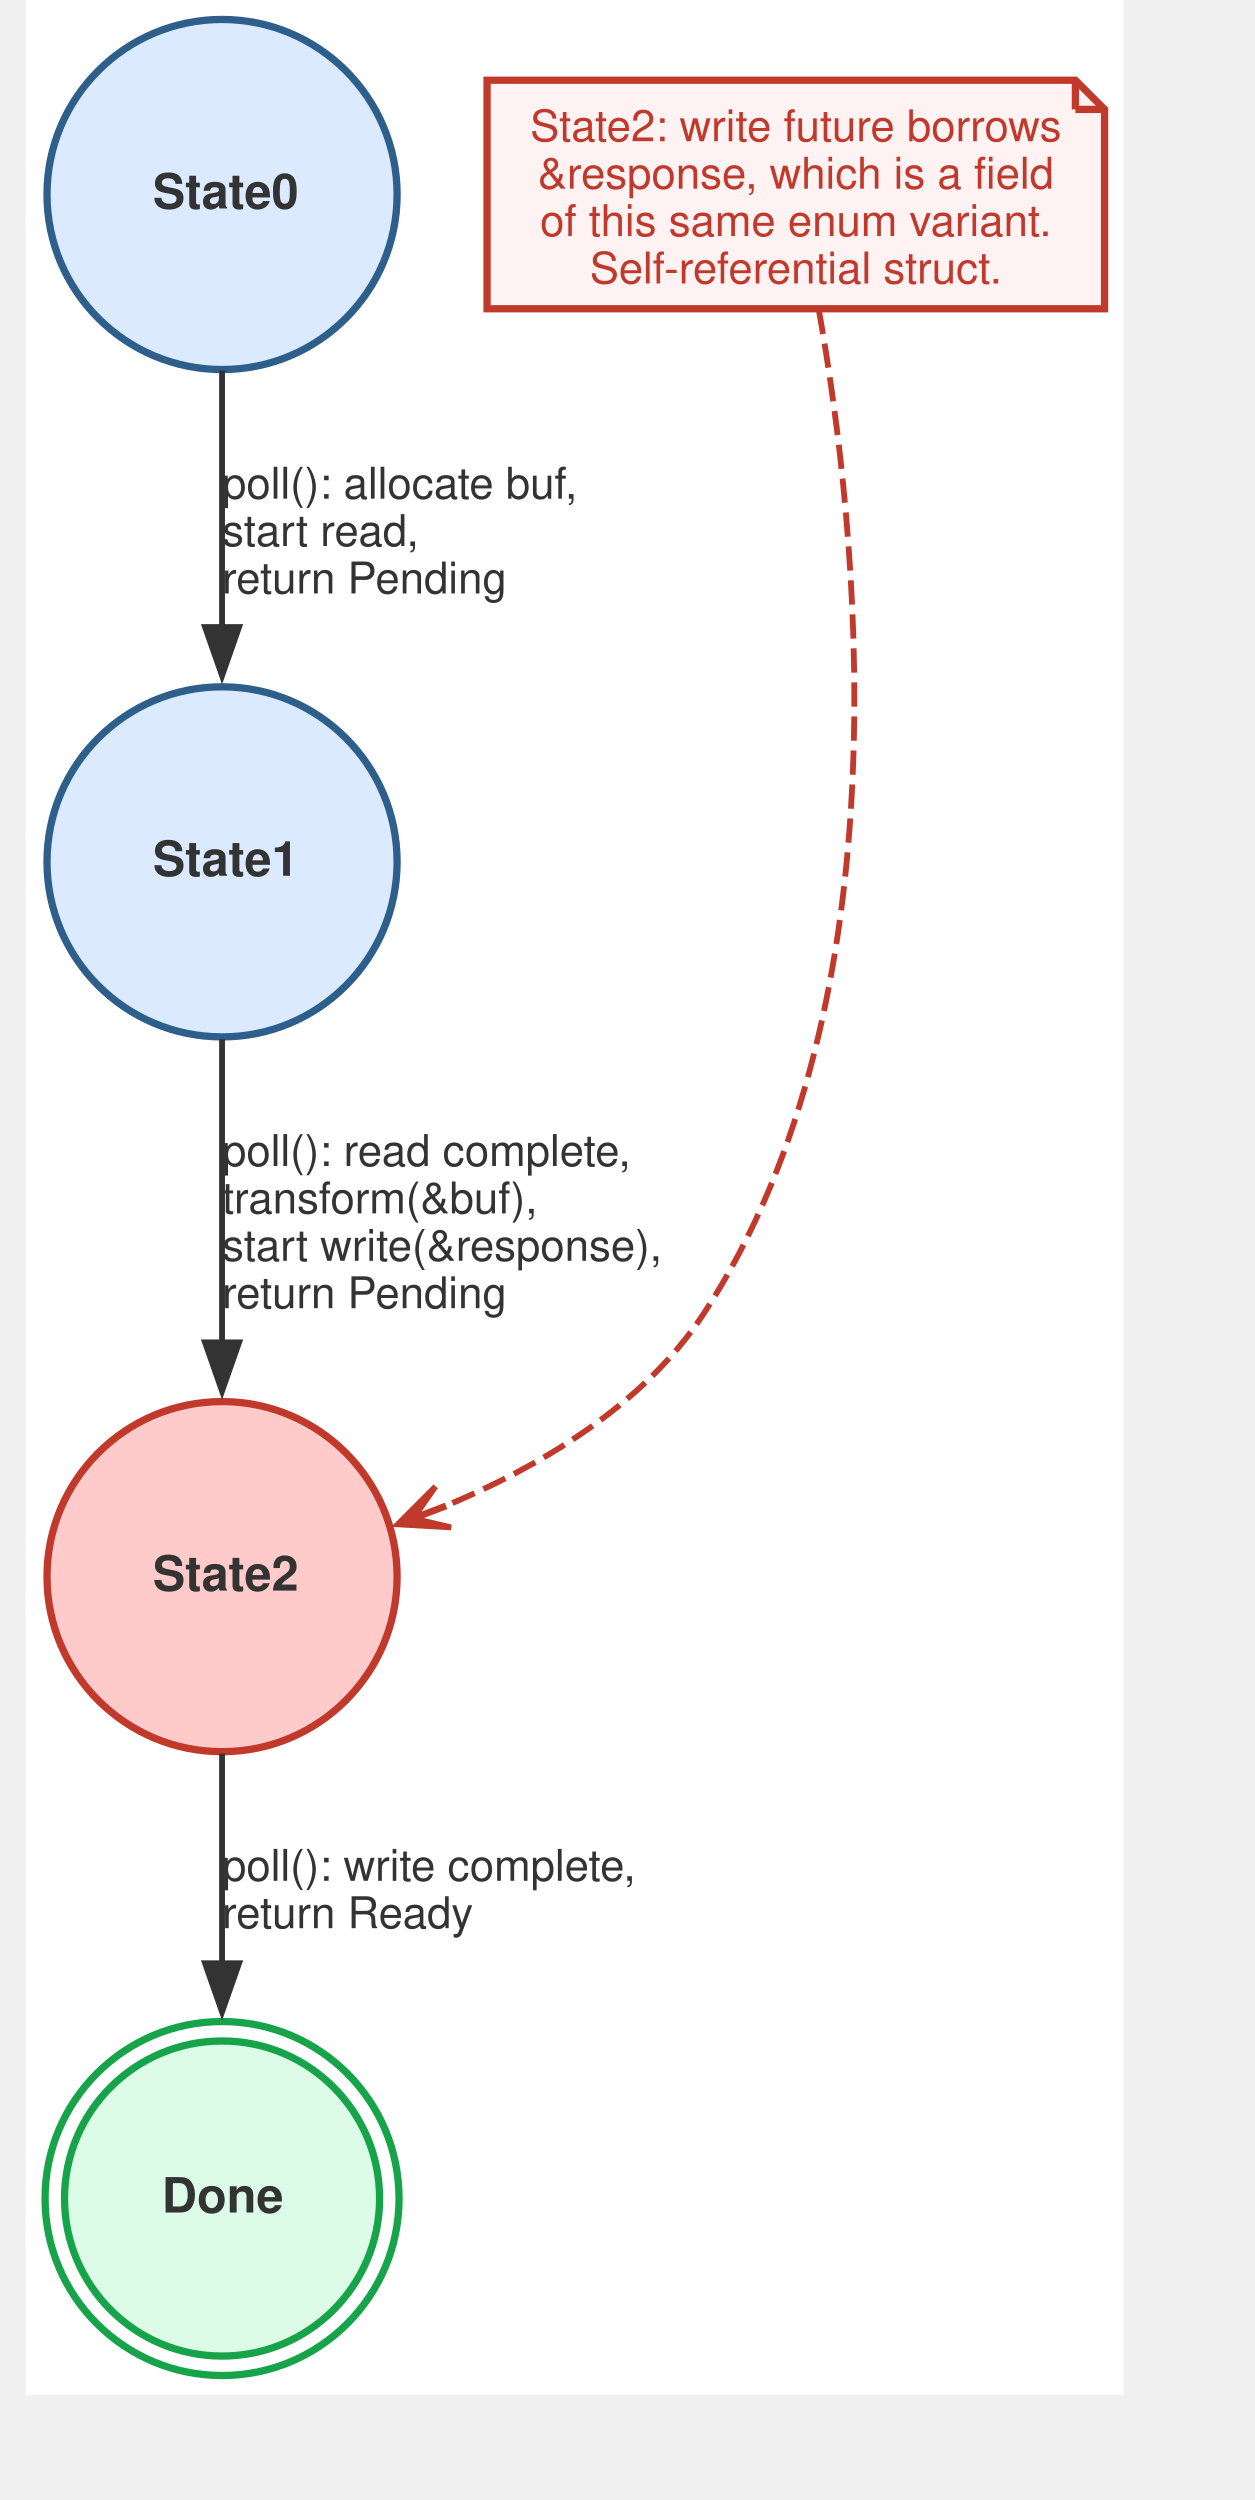
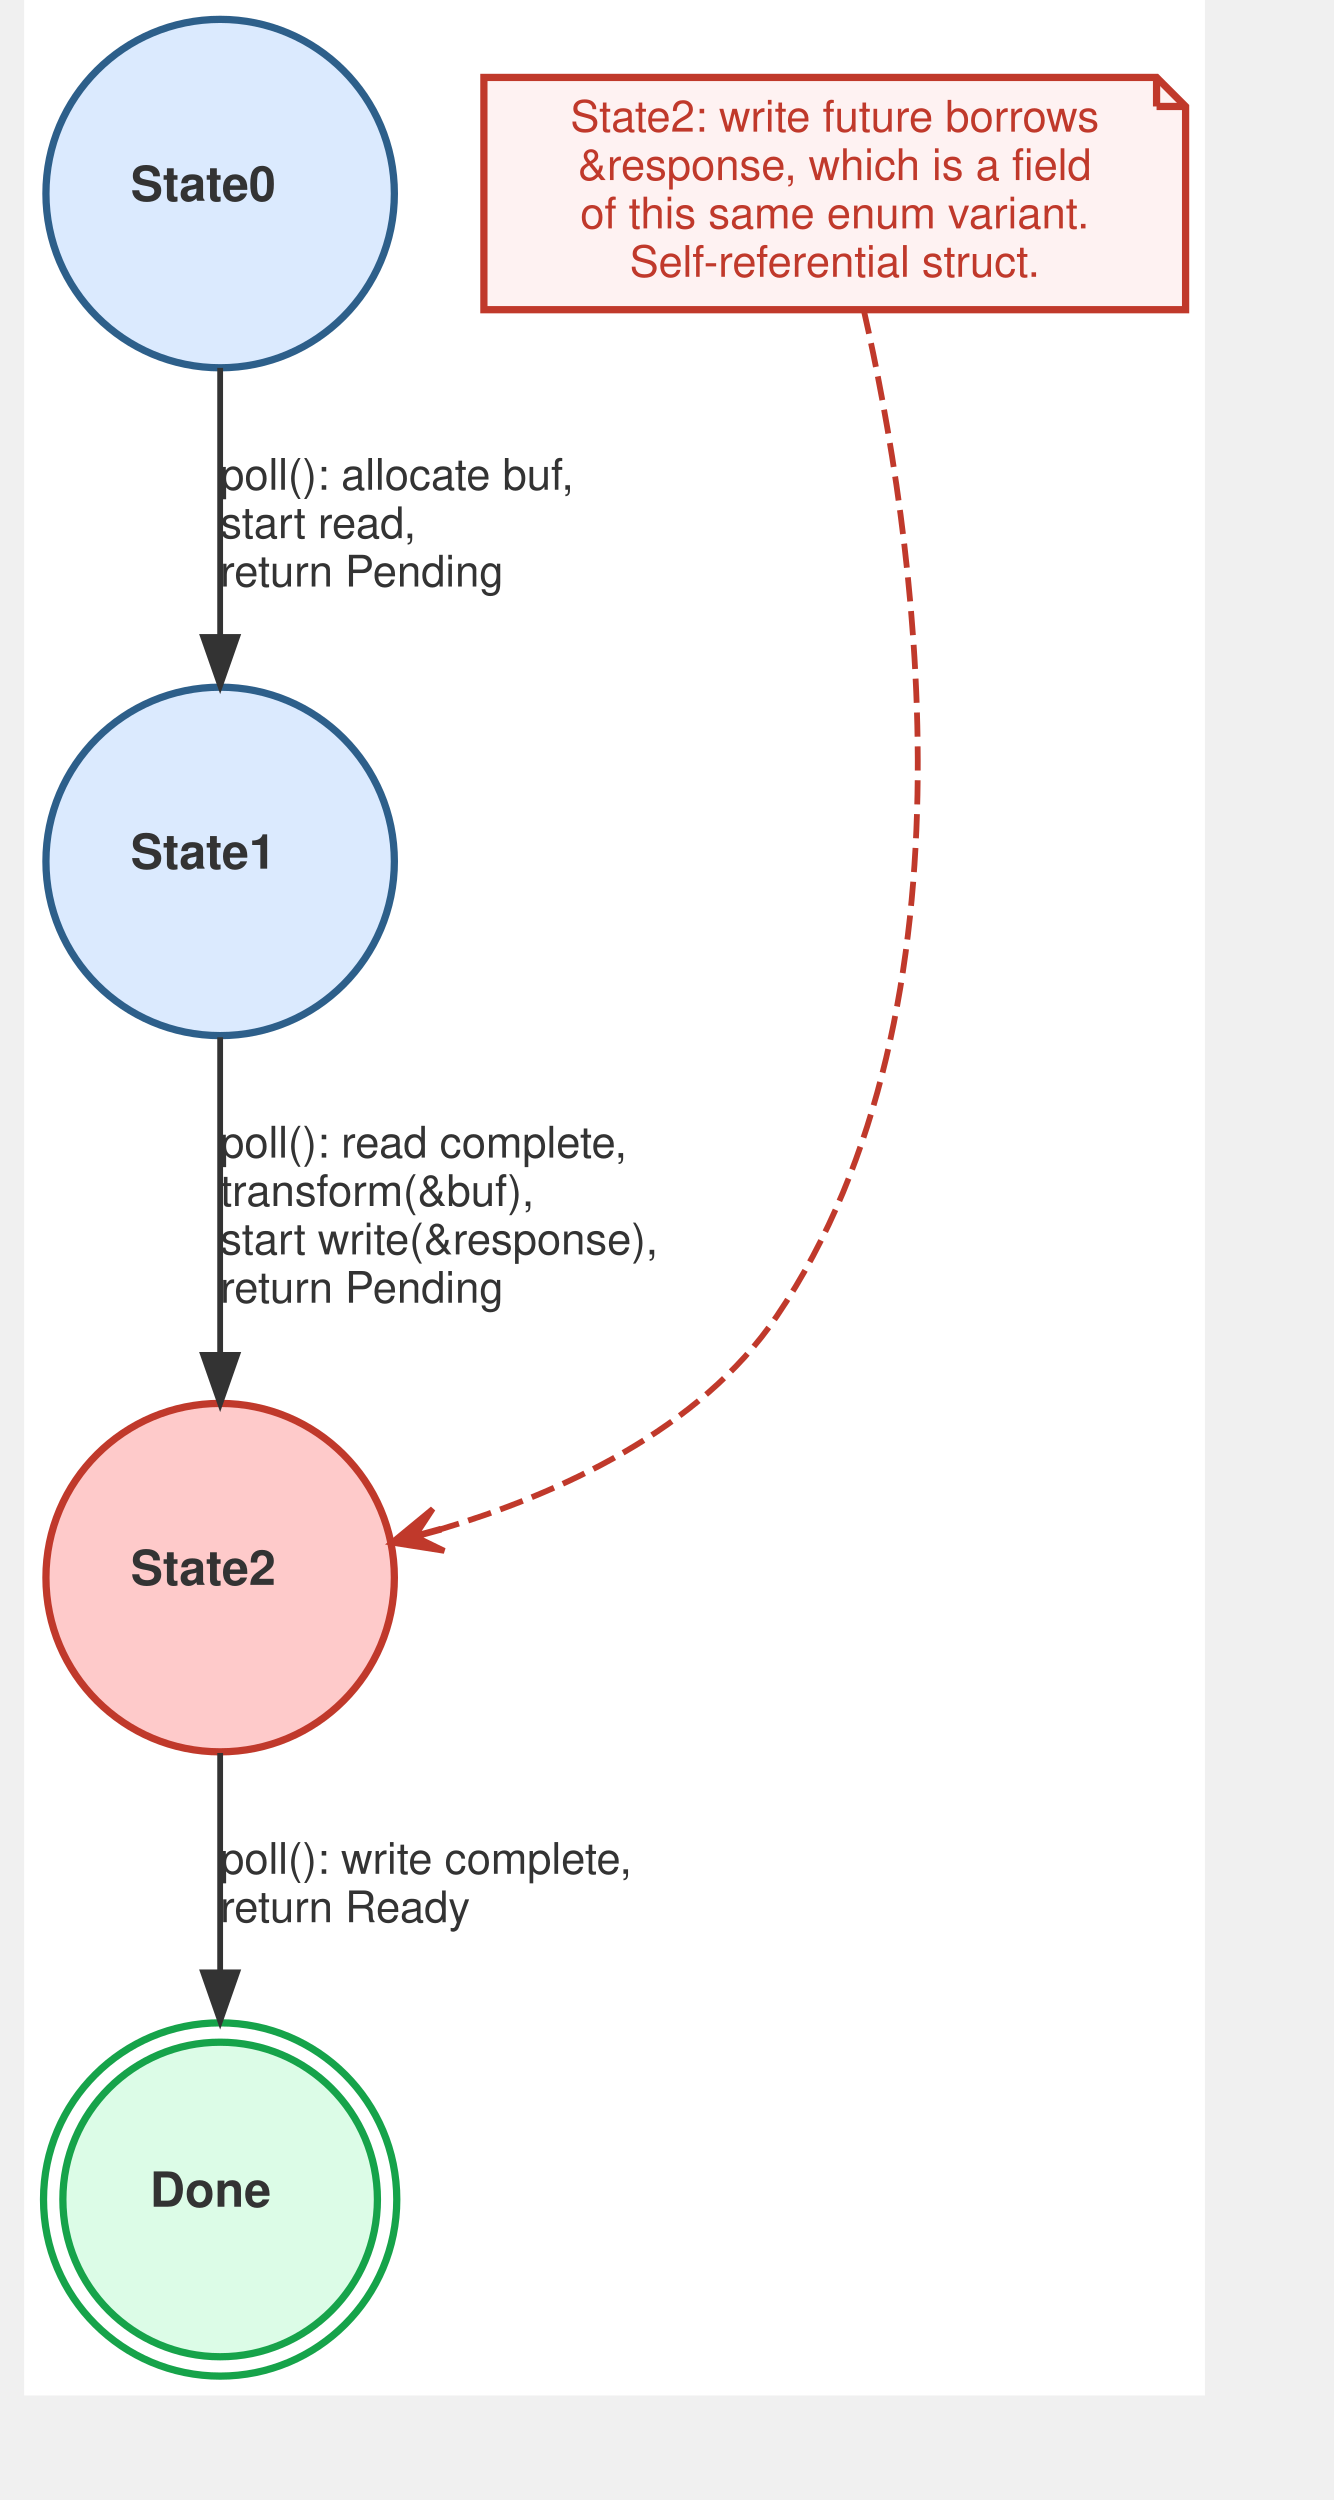
- <svg xmlns="http://www.w3.org/2000/svg" width="269pt" height="536pt" viewBox="21.60 21.60 247.50 514.15">
-   <g id="graph0" class="graph" transform="scale(1 1) rotate(0) translate(25.6 510.15)">
-     <polygon fill="white" stroke="none" points="-4,4 -4,-488.55 221.9,-488.55 221.9,4 -4,4" />
+ <svg xmlns="http://www.w3.org/2000/svg" width="287pt" height="538pt" viewBox="21.60 21.60 265.60 516.60">
+   <g id="graph0" class="graph" transform="scale(1 1) rotate(0) translate(25.6 512.6)">
+     <polygon fill="white" stroke="transparent" points="-4,4 -4,-491 240,-491 240,4 -4,4" />
    <g id="node1" class="node">
-       <ellipse fill="#dbeafe" stroke="#2d5f8a" stroke-width="1.5" cx="36.4" cy="-448.55" rx="36" ry="36" />
-       <text text-anchor="start" x="22.15" y="-445.68" font-family="Helvetica,sans-Serif" font-weight="bold" font-size="10.00" fill="#333333">State0</text>
+       <ellipse fill="#dbeafe" stroke="#2d5f8a" stroke-width="1.5" cx="36.5" cy="-451" rx="36" ry="36" />
+       <text text-anchor="start" x="18" y="-449.5" font-family="Helvetica,sans-Serif" font-weight="bold" font-size="10.00" fill="#333333">State0</text>
    </g>
    <g id="node2" class="node">
-       <ellipse fill="#dbeafe" stroke="#2d5f8a" stroke-width="1.5" cx="36.4" cy="-311.3" rx="36" ry="36" />
-       <text text-anchor="start" x="22.15" y="-308.43" font-family="Helvetica,sans-Serif" font-weight="bold" font-size="10.00" fill="#333333">State1</text>
+       <ellipse fill="#dbeafe" stroke="#2d5f8a" stroke-width="1.5" cx="36.5" cy="-313" rx="36" ry="36" />
+       <text text-anchor="start" x="18" y="-311.5" font-family="Helvetica,sans-Serif" font-weight="bold" font-size="10.00" fill="#333333">State1</text>
    </g>
    <g id="edge1" class="edge">
-       <path fill="none" stroke="#333333" stroke-width="1.2" d="M36.4,-412.37C36.4,-396.21 36.4,-376.83 36.4,-359.43" />
-       <polygon fill="#333333" stroke="#333333" stroke-width="1.2" points="39.9,-359.59 36.4,-349.59 32.9,-359.59 39.9,-359.59" />
-       <text text-anchor="start" x="36.4" y="-386" font-family="Helvetica,sans-Serif" font-size="9.00" fill="#333333">   poll(): allocate buf,</text>
-       <text text-anchor="start" x="36.4" y="-376.25" font-family="Helvetica,sans-Serif" font-size="9.00" fill="#333333">   start read,</text>
-       <text text-anchor="start" x="36.4" y="-366.5" font-family="Helvetica,sans-Serif" font-size="9.00" fill="#333333">   return Pending</text>
+       <path fill="none" stroke="#333333" stroke-width="1.2" d="M36.5,-414.98C36.5,-398.06 36.5,-377.54 36.5,-359.43" />
+       <polygon fill="#333333" stroke="#333333" stroke-width="1.2" points="40,-359.38 36.5,-349.38 33,-359.38 40,-359.38" />
+       <text text-anchor="start" x="36.5" y="-389.8" font-family="Helvetica,sans-Serif" font-size="9.00" fill="#333333">   poll(): allocate buf,</text>
+       <text text-anchor="start" x="36.5" y="-379.8" font-family="Helvetica,sans-Serif" font-size="9.00" fill="#333333">   start read,</text>
+       <text text-anchor="start" x="36.5" y="-369.8" font-family="Helvetica,sans-Serif" font-size="9.00" fill="#333333">   return Pending</text>
    </g>
    <g id="node3" class="node">
-       <ellipse fill="#fecaca" stroke="#c0392b" stroke-width="1.5" cx="36.4" cy="-164.3" rx="36" ry="36" />
-       <text text-anchor="start" x="22.15" y="-161.43" font-family="Helvetica,sans-Serif" font-weight="bold" font-size="10.00" fill="#333333">State2</text>
+       <ellipse fill="#fecaca" stroke="#c0392b" stroke-width="1.5" cx="36.5" cy="-165" rx="36" ry="36" />
+       <text text-anchor="start" x="18" y="-163.5" font-family="Helvetica,sans-Serif" font-weight="bold" font-size="10.00" fill="#333333">State2</text>
    </g>
    <g id="edge2" class="edge">
-       <path fill="none" stroke="#333333" stroke-width="1.2" d="M36.4,-274.83C36.4,-255.98 36.4,-232.56 36.4,-212.22" />
-       <polygon fill="#333333" stroke="#333333" stroke-width="1.2" points="39.9,-212.47 36.4,-202.47 32.9,-212.47 39.9,-212.47" />
-       <text text-anchor="start" x="36.4" y="-248.75" font-family="Helvetica,sans-Serif" font-size="9.00" fill="#333333">   poll(): read complete,</text>
-       <text text-anchor="start" x="36.4" y="-239" font-family="Helvetica,sans-Serif" font-size="9.00" fill="#333333">   transform(&amp;buf),</text>
-       <text text-anchor="start" x="36.4" y="-229.25" font-family="Helvetica,sans-Serif" font-size="9.00" fill="#333333">   start write(&amp;response),</text>
-       <text text-anchor="start" x="36.4" y="-219.5" font-family="Helvetica,sans-Serif" font-size="9.00" fill="#333333">   return Pending</text>
+       <path fill="none" stroke="#333333" stroke-width="1.2" d="M36.5,-276.66C36.5,-256.93 36.5,-232.15 36.5,-211.05" />
+       <polygon fill="#333333" stroke="#333333" stroke-width="1.2" points="40,-211.02 36.5,-201.02 33,-211.02 40,-211.02" />
+       <text text-anchor="start" x="36.5" y="-251.8" font-family="Helvetica,sans-Serif" font-size="9.00" fill="#333333">   poll(): read complete,</text>
+       <text text-anchor="start" x="36.5" y="-241.8" font-family="Helvetica,sans-Serif" font-size="9.00" fill="#333333">   transform(&amp;buf),</text>
+       <text text-anchor="start" x="36.5" y="-231.8" font-family="Helvetica,sans-Serif" font-size="9.00" fill="#333333">   start write(&amp;response),</text>
+       <text text-anchor="start" x="36.5" y="-221.8" font-family="Helvetica,sans-Serif" font-size="9.00" fill="#333333">   return Pending</text>
    </g>
    <g id="node4" class="node">
-       <ellipse fill="#dcfce7" stroke="#16a34a" stroke-width="1.5" cx="36.4" cy="-36.4" rx="32.4" ry="32.4" />
-       <ellipse fill="none" stroke="#16a34a" stroke-width="1.5" cx="36.4" cy="-36.4" rx="36.4" ry="36.4" />
-       <text text-anchor="start" x="24.02" y="-33.52" font-family="Helvetica,sans-Serif" font-weight="bold" font-size="10.00" fill="#333333">Done</text>
+       <ellipse fill="#dcfce7" stroke="#16a34a" stroke-width="1.5" cx="36.5" cy="-36.5" rx="32.5" ry="32.5" />
+       <ellipse fill="none" stroke="#16a34a" stroke-width="1.5" cx="36.5" cy="-36.5" rx="36.5" ry="36.5" />
+       <text text-anchor="start" x="22" y="-35" font-family="Helvetica,sans-Serif" font-weight="bold" font-size="10.00" fill="#333333">Done</text>
    </g>
    <g id="edge3" class="edge">
-       <path fill="none" stroke="#333333" stroke-width="1.2" d="M36.4,-127.89C36.4,-114.49 36.4,-99 36.4,-84.67" />
-       <polygon fill="#333333" stroke="#333333" stroke-width="1.2" points="39.9,-84.79 36.4,-74.79 32.9,-84.79 39.9,-84.79" />
-       <text text-anchor="start" x="36.4" y="-101.75" font-family="Helvetica,sans-Serif" font-size="9.00" fill="#333333">   poll(): write complete,</text>
-       <text text-anchor="start" x="36.4" y="-92" font-family="Helvetica,sans-Serif" font-size="9.00" fill="#333333">   return Ready</text>
+       <path fill="none" stroke="#333333" stroke-width="1.2" d="M36.5,-128.76C36.5,-114.74 36.5,-98.43 36.5,-83.5" />
+       <polygon fill="#333333" stroke="#333333" stroke-width="1.2" points="40,-83.43 36.5,-73.43 33,-83.43 40,-83.43" />
+       <text text-anchor="start" x="36.5" y="-103.8" font-family="Helvetica,sans-Serif" font-size="9.00" fill="#333333">   poll(): write complete,</text>
+       <text text-anchor="start" x="36.5" y="-93.8" font-family="Helvetica,sans-Serif" font-size="9.00" fill="#333333">   return Ready</text>
    </g>
    <g id="node5" class="node">
-       <polygon fill="#fef2f2" stroke="#c0392b" stroke-width="1.5" points="211.9,-472.05 90.9,-472.05 90.9,-425.05 217.9,-425.05 217.9,-466.05 211.9,-472.05" />
-       <polyline fill="none" stroke="#c0392b" stroke-width="1.5" points="211.9,-472.05 211.9,-466.05" />
-       <polyline fill="none" stroke="#c0392b" stroke-width="1.5" points="217.9,-466.05 211.9,-466.05" />
-       <text text-anchor="middle" x="154.4" y="-459.5" font-family="Helvetica,sans-Serif" font-size="9.00" fill="#c0392b">State2: write future borrows</text>
-       <text text-anchor="middle" x="154.4" y="-449.75" font-family="Helvetica,sans-Serif" font-size="9.00" fill="#c0392b">&amp;response, which is a field</text>
-       <text text-anchor="middle" x="154.4" y="-440" font-family="Helvetica,sans-Serif" font-size="9.00" fill="#c0392b">of this same enum variant.</text>
-       <text text-anchor="middle" x="154.4" y="-430.25" font-family="Helvetica,sans-Serif" font-size="9.00" fill="#c0392b">Self-referential struct.</text>
+       <polygon fill="#fef2f2" stroke="#c0392b" stroke-width="1.5" points="230,-475 91,-475 91,-427 236,-427 236,-469 230,-475" />
+       <polyline fill="none" stroke="#c0392b" stroke-width="1.5" points="230,-475 230,-469 " />
+       <polyline fill="none" stroke="#c0392b" stroke-width="1.5" points="236,-469 230,-469 " />
+       <text text-anchor="middle" x="163.5" y="-463.8" font-family="Helvetica,sans-Serif" font-size="9.00" fill="#c0392b">State2: write future borrows</text>
+       <text text-anchor="middle" x="163.5" y="-453.8" font-family="Helvetica,sans-Serif" font-size="9.00" fill="#c0392b">&amp;response, which is a field</text>
+       <text text-anchor="middle" x="163.5" y="-443.8" font-family="Helvetica,sans-Serif" font-size="9.00" fill="#c0392b">of this same enum variant.</text>
+       <text text-anchor="middle" x="163.5" y="-433.8" font-family="Helvetica,sans-Serif" font-size="9.00" fill="#c0392b">Self-referential struct.</text>
    </g>
    <g id="edge4" class="edge">
-       <path fill="none" stroke="#c0392b" stroke-width="1.2" stroke-dasharray="5,2" d="M159.14,-424.78C166.96,-380.82 177.81,-282.9 135.4,-218.3 122.97,-199.37 101.45,-186.71 81.64,-178.53" />
-       <polygon fill="#c0392b" stroke="#c0392b" stroke-width="1.2" points="72.55,-175.06 83.5,-174.42 75.89,-176.23 81.93,-178.53 81.89,-178.62 81.86,-178.72 75.82,-176.41 80.29,-182.83 72.55,-175.06" />
+       <path fill="none" stroke="#c0392b" stroke-width="1.2" stroke-dasharray="5,2" d="M169.5,-426.92C179.64,-382.39 195.08,-283.33 151.5,-219 135.61,-195.54 106.57,-182.27 81.65,-174.87" />
+       <polygon fill="#c0392b" stroke="#c0392b" stroke-width="1.2" points="71.98,-172.23 82.81,-170.53 76.83,-173.45 81.65,-174.77 81.63,-174.87 81.6,-174.96 76.78,-173.64 80.44,-179.21 71.98,-172.23 71.98,-172.23" />
    </g>
  </g>
</svg>
